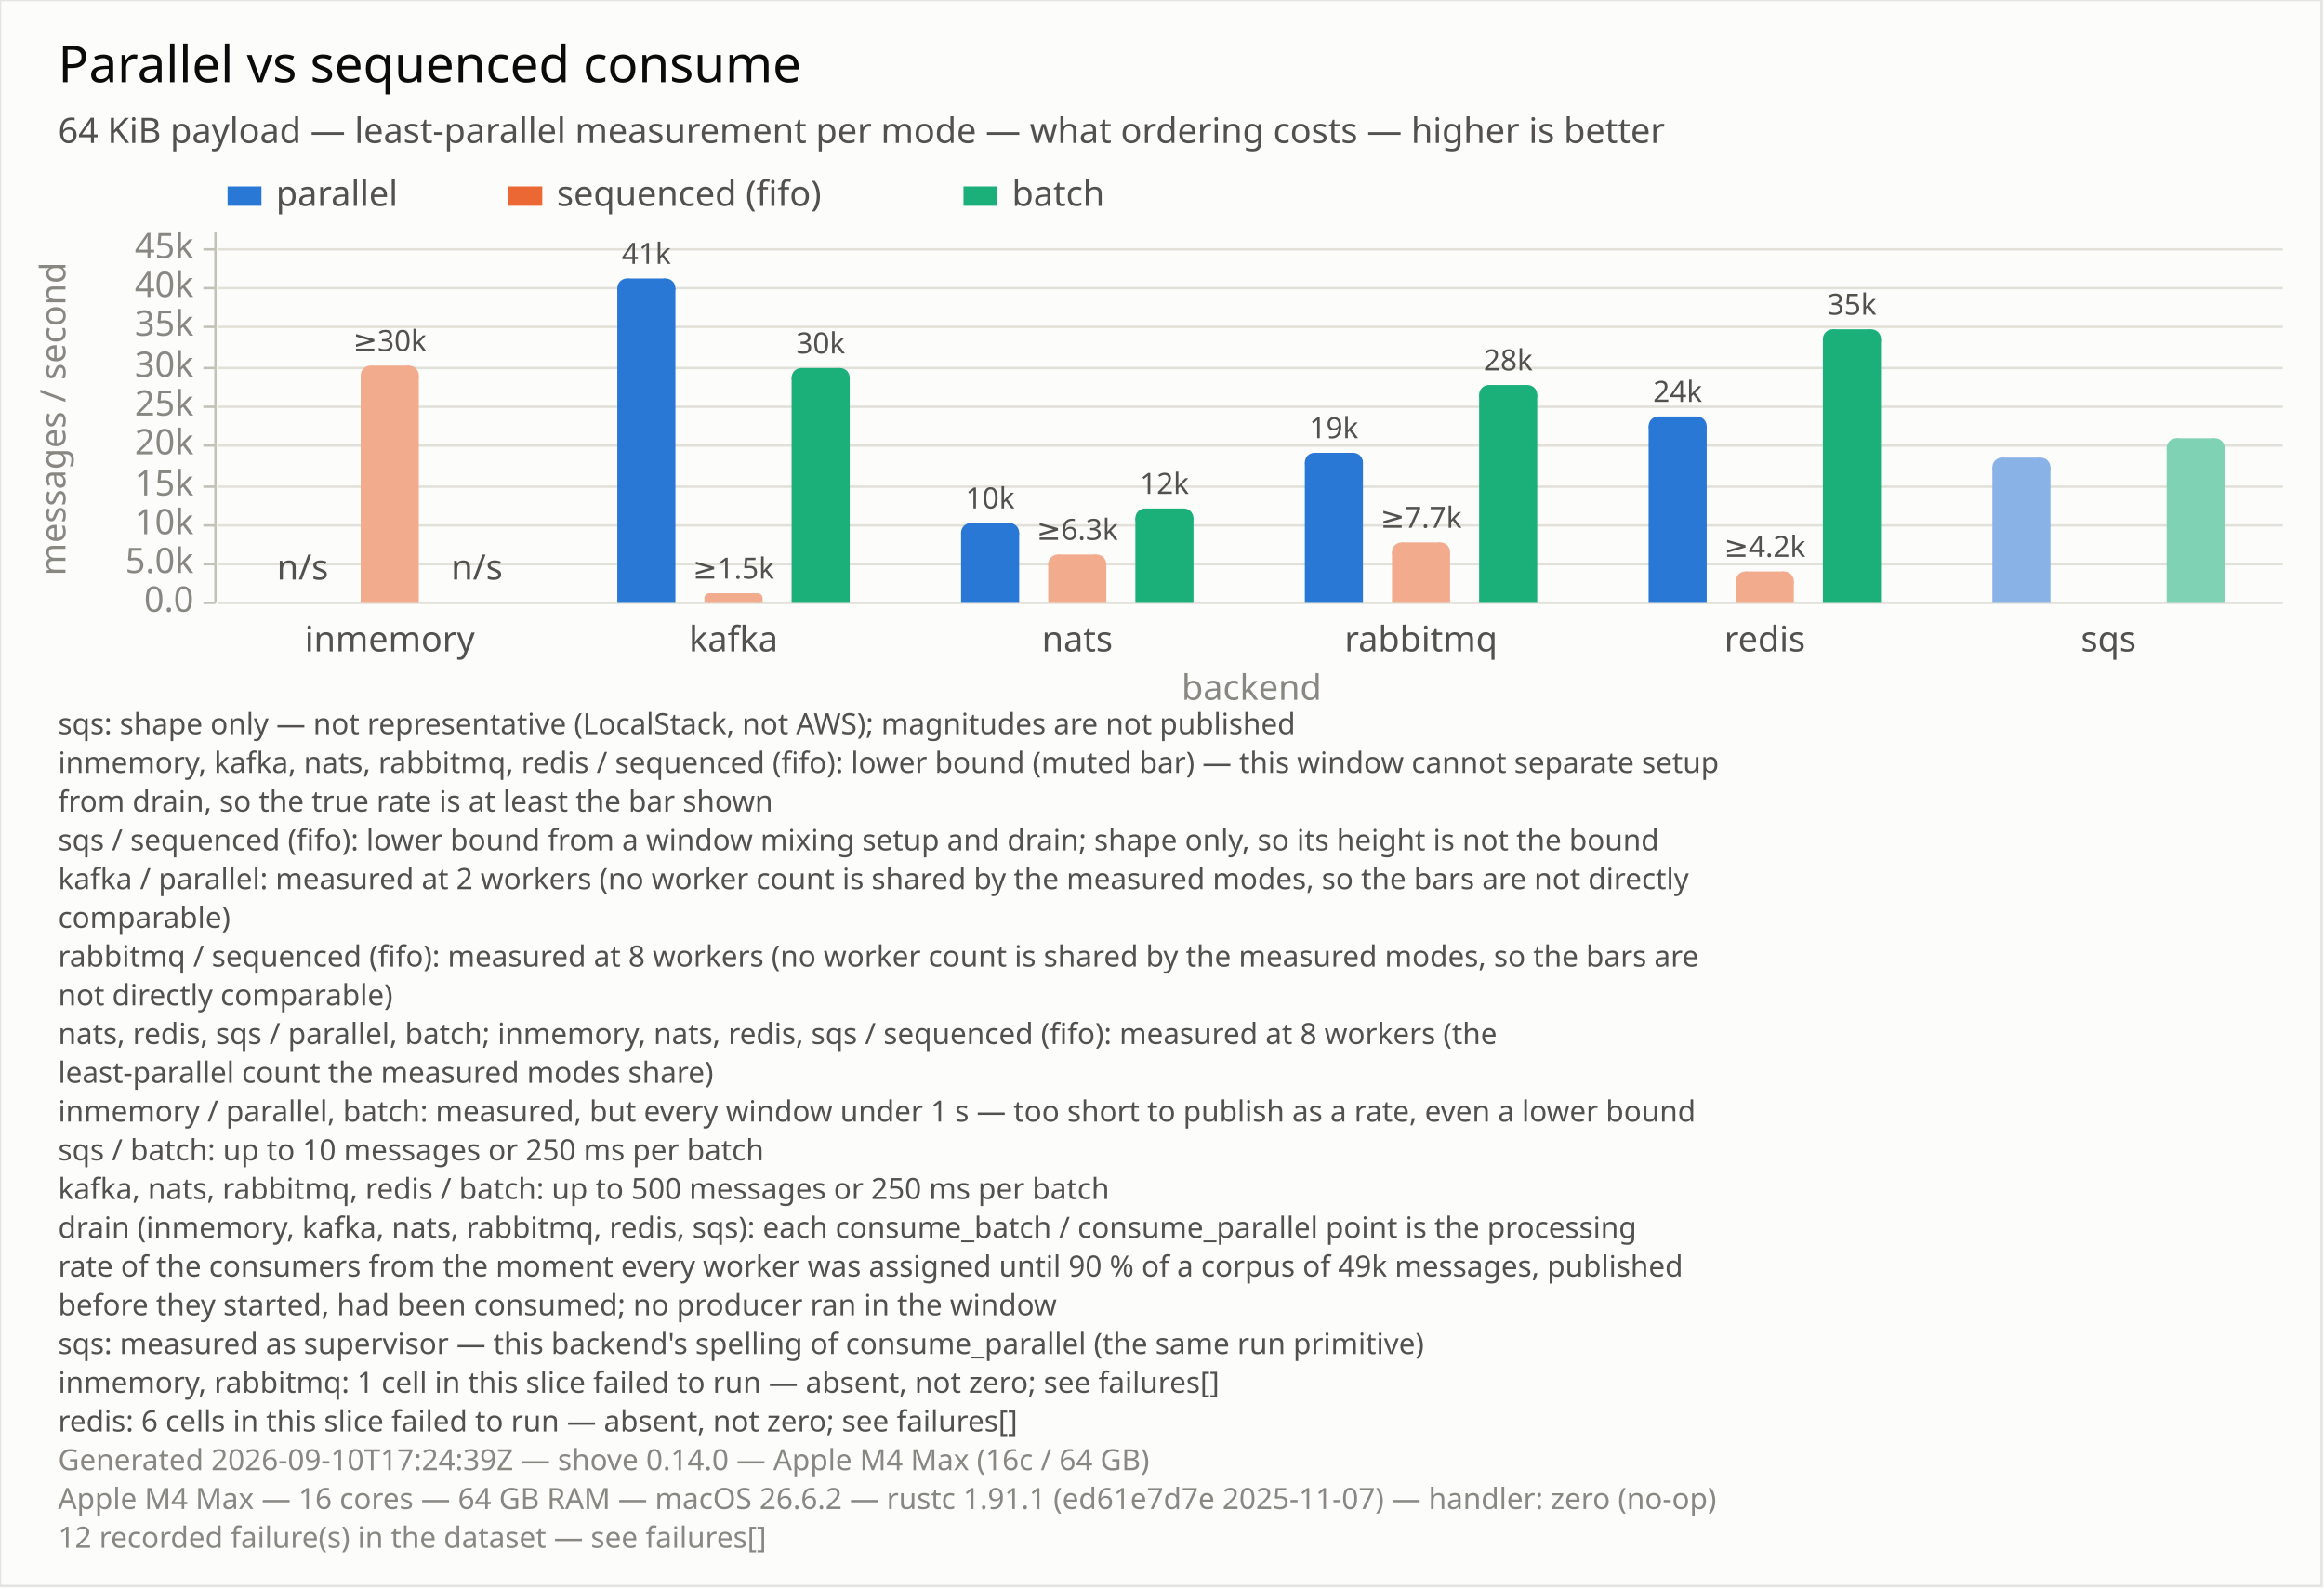
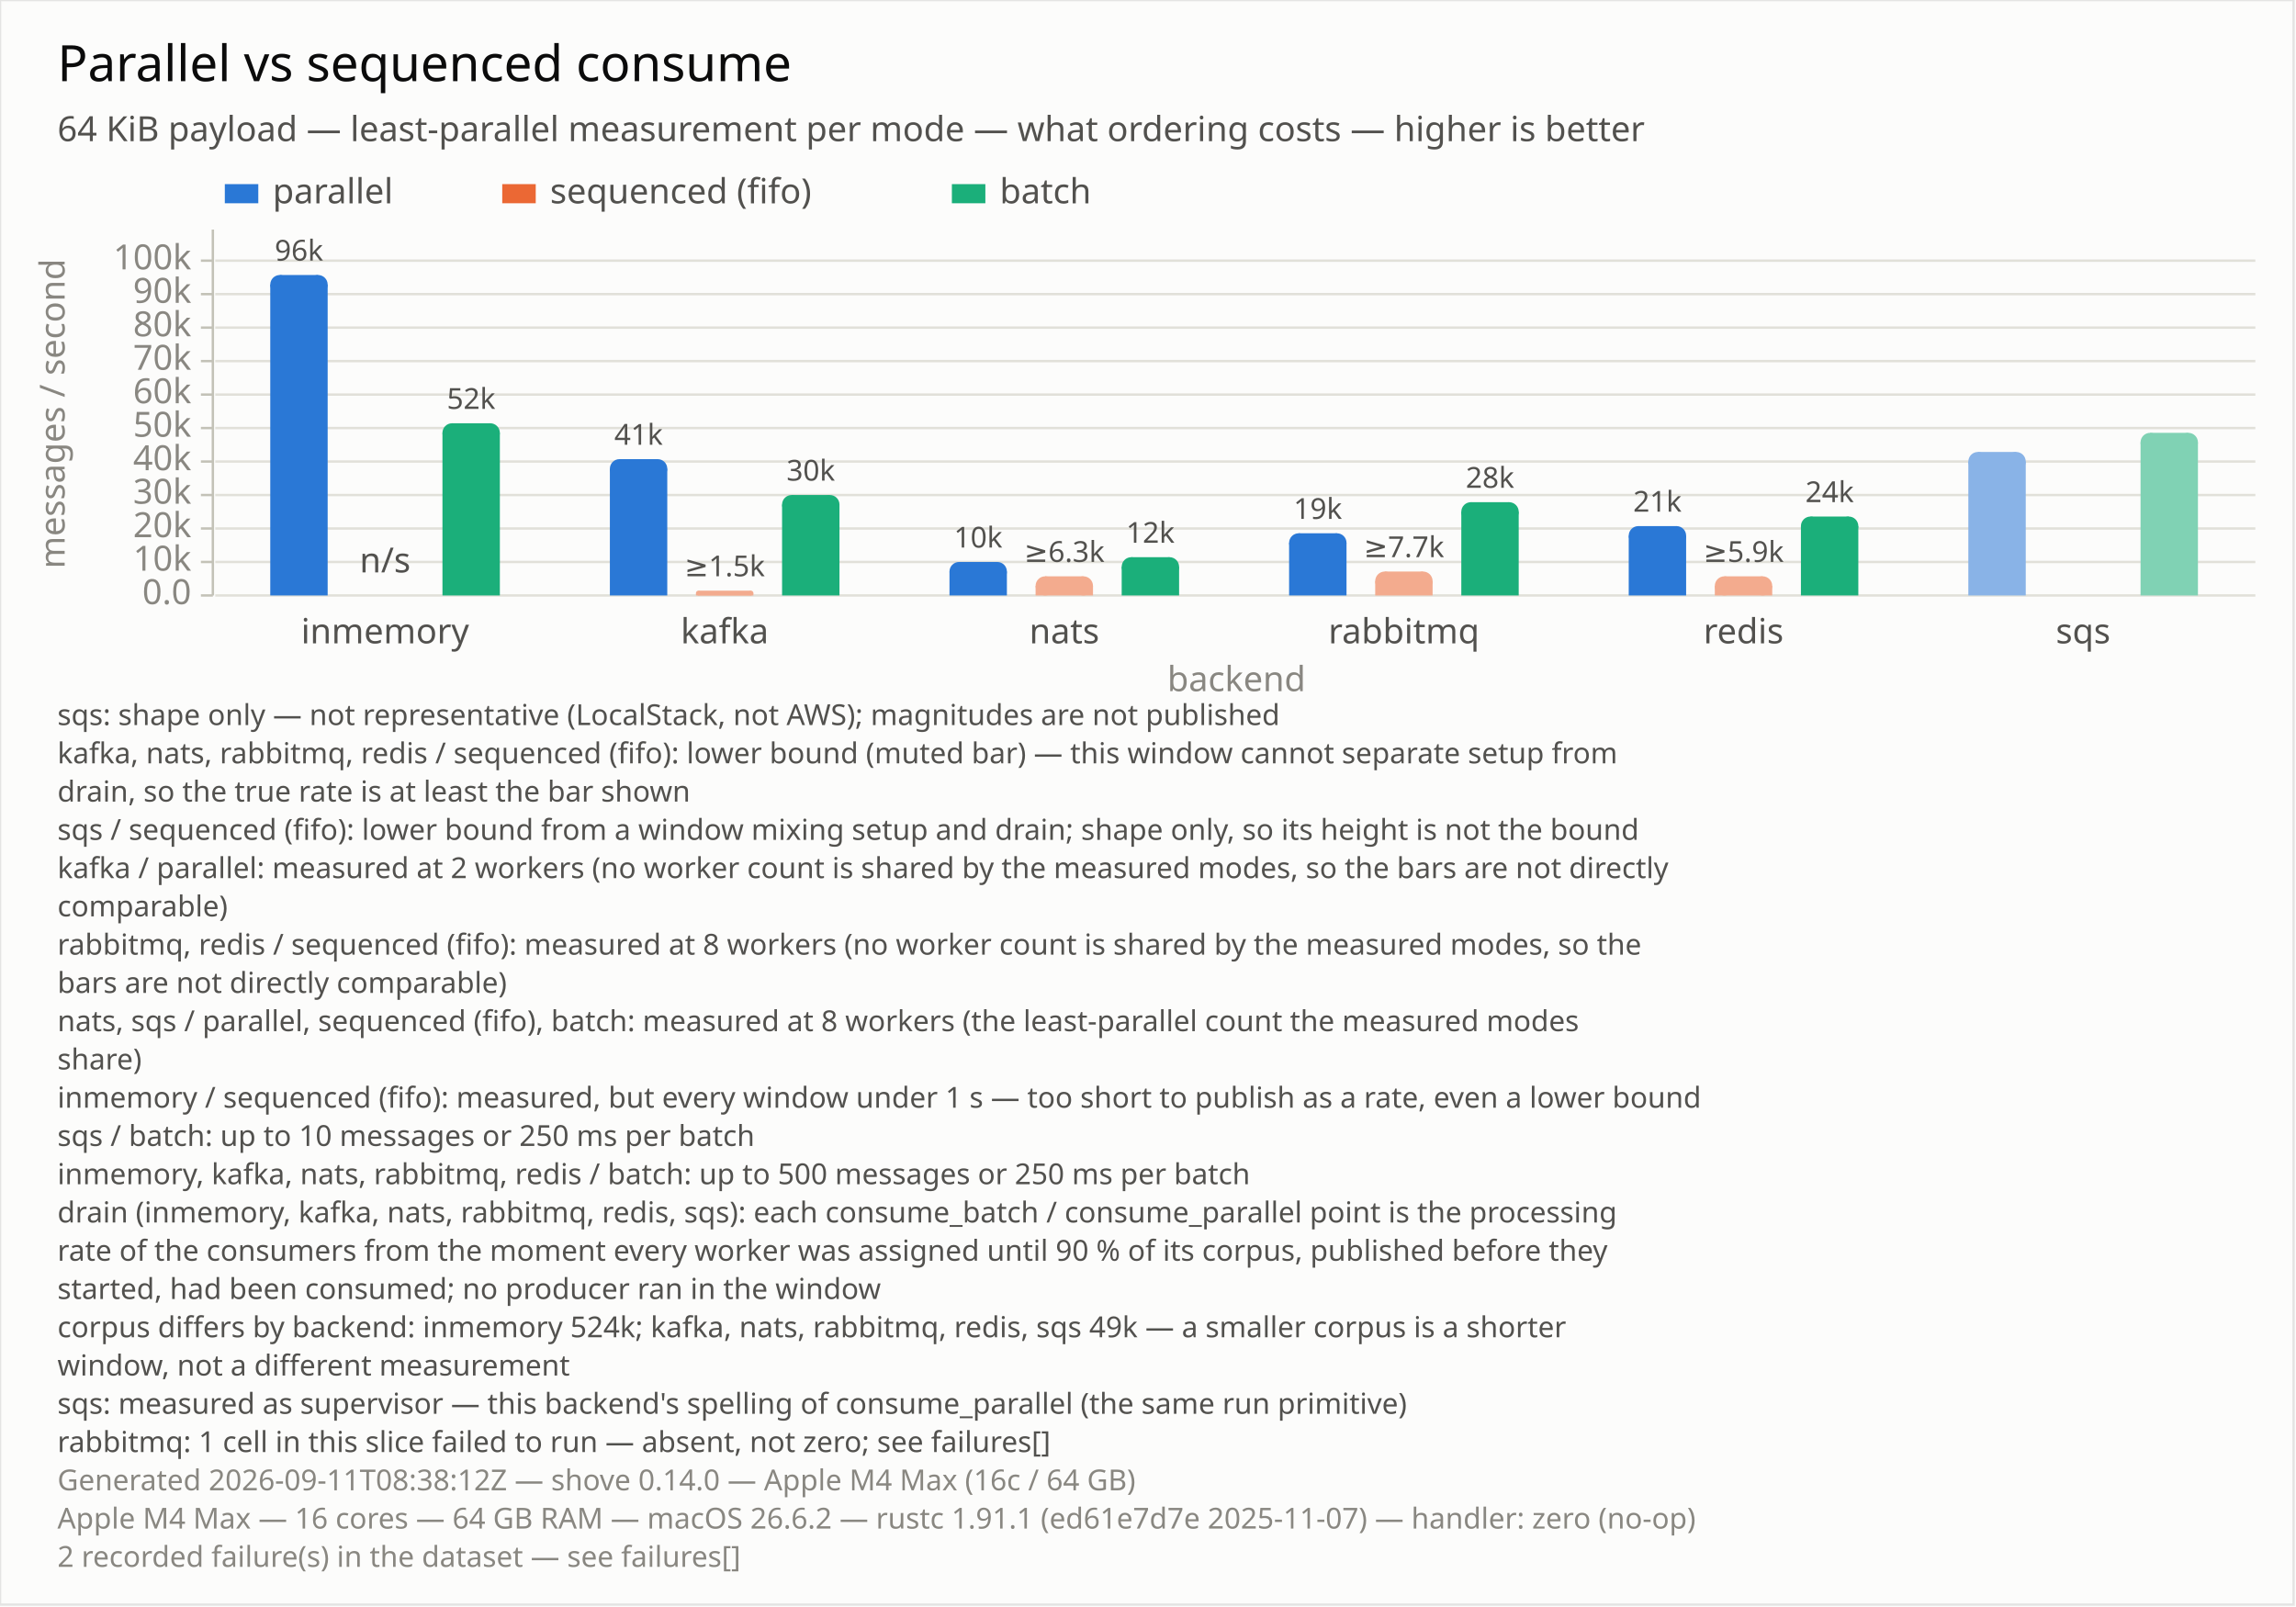
- <svg xmlns="http://www.w3.org/2000/svg" width="960" height="656" viewBox="0 0 960 656">
-   <rect x="0" y="0" width="960" height="656" opacity="1" fill="#FCFCFB" stroke="none" />
-   <rect x="0" y="0" width="959" height="655" opacity="0.1" fill="none" stroke="#0B0B0B" />
+ <svg xmlns="http://www.w3.org/2000/svg" width="960" height="672" viewBox="0 0 960 672">
+   <rect x="0" y="0" width="960" height="672" opacity="1" fill="#FCFCFB" stroke="none" />
+   <rect x="0" y="0" width="959" height="671" opacity="0.1" fill="none" stroke="#0B0B0B" />
  <text x="24" y="18" dy="0.76em" text-anchor="start" font-family="sans-serif" font-size="20.968" opacity="1" fill="#0B0B0B">
Parallel vs sequenced consume
</text>
  <text x="24" y="48" dy="0.76em" text-anchor="start" font-family="sans-serif" font-size="14.516" opacity="1" fill="#52514E">
64 KiB payload — least-parallel measurement per mode — what ordering costs — higher is better
</text>
  <text x="24" y="294" dy="0.76em" text-anchor="start" font-family="sans-serif" font-size="12.097" opacity="1" fill="#52514E">
sqs: shape only — not representative (LocalStack, not AWS); magnitudes are not published
</text>
  <text x="24" y="310" dy="0.76em" text-anchor="start" font-family="sans-serif" font-size="12.097" opacity="1" fill="#52514E">
- inmemory, kafka, nats, rabbitmq, redis / sequenced (fifo): lower bound (muted bar) — this window cannot separate setup
+ kafka, nats, rabbitmq, redis / sequenced (fifo): lower bound (muted bar) — this window cannot separate setup from
</text>
  <text x="24" y="326" dy="0.76em" text-anchor="start" font-family="sans-serif" font-size="12.097" opacity="1" fill="#52514E">
- from drain, so the true rate is at least the bar shown
+ drain, so the true rate is at least the bar shown
</text>
  <text x="24" y="342" dy="0.76em" text-anchor="start" font-family="sans-serif" font-size="12.097" opacity="1" fill="#52514E">
sqs / sequenced (fifo): lower bound from a window mixing setup and drain; shape only, so its height is not the bound
</text>
  <text x="24" y="358" dy="0.76em" text-anchor="start" font-family="sans-serif" font-size="12.097" opacity="1" fill="#52514E">
kafka / parallel: measured at 2 workers (no worker count is shared by the measured modes, so the bars are not directly
</text>
  <text x="24" y="374" dy="0.76em" text-anchor="start" font-family="sans-serif" font-size="12.097" opacity="1" fill="#52514E">
comparable)
</text>
  <text x="24" y="390" dy="0.76em" text-anchor="start" font-family="sans-serif" font-size="12.097" opacity="1" fill="#52514E">
- rabbitmq / sequenced (fifo): measured at 8 workers (no worker count is shared by the measured modes, so the bars are
+ rabbitmq, redis / sequenced (fifo): measured at 8 workers (no worker count is shared by the measured modes, so the
</text>
  <text x="24" y="406" dy="0.76em" text-anchor="start" font-family="sans-serif" font-size="12.097" opacity="1" fill="#52514E">
- not directly comparable)
+ bars are not directly comparable)
</text>
  <text x="24" y="422" dy="0.76em" text-anchor="start" font-family="sans-serif" font-size="12.097" opacity="1" fill="#52514E">
- nats, redis, sqs / parallel, batch; inmemory, nats, redis, sqs / sequenced (fifo): measured at 8 workers (the
+ nats, sqs / parallel, sequenced (fifo), batch: measured at 8 workers (the least-parallel count the measured modes
</text>
  <text x="24" y="438" dy="0.76em" text-anchor="start" font-family="sans-serif" font-size="12.097" opacity="1" fill="#52514E">
- least-parallel count the measured modes share)
+ share)
</text>
  <text x="24" y="454" dy="0.76em" text-anchor="start" font-family="sans-serif" font-size="12.097" opacity="1" fill="#52514E">
- inmemory / parallel, batch: measured, but every window under 1 s — too short to publish as a rate, even a lower bound
+ inmemory / sequenced (fifo): measured, but every window under 1 s — too short to publish as a rate, even a lower bound
</text>
  <text x="24" y="470" dy="0.76em" text-anchor="start" font-family="sans-serif" font-size="12.097" opacity="1" fill="#52514E">
sqs / batch: up to 10 messages or 250 ms per batch
</text>
  <text x="24" y="486" dy="0.76em" text-anchor="start" font-family="sans-serif" font-size="12.097" opacity="1" fill="#52514E">
- kafka, nats, rabbitmq, redis / batch: up to 500 messages or 250 ms per batch
+ inmemory, kafka, nats, rabbitmq, redis / batch: up to 500 messages or 250 ms per batch
</text>
  <text x="24" y="502" dy="0.76em" text-anchor="start" font-family="sans-serif" font-size="12.097" opacity="1" fill="#52514E">
drain (inmemory, kafka, nats, rabbitmq, redis, sqs): each consume_batch / consume_parallel point is the processing
</text>
  <text x="24" y="518" dy="0.76em" text-anchor="start" font-family="sans-serif" font-size="12.097" opacity="1" fill="#52514E">
- rate of the consumers from the moment every worker was assigned until 90 % of a corpus of 49k messages, published
+ rate of the consumers from the moment every worker was assigned until 90 % of its corpus, published before they
</text>
  <text x="24" y="534" dy="0.76em" text-anchor="start" font-family="sans-serif" font-size="12.097" opacity="1" fill="#52514E">
- before they started, had been consumed; no producer ran in the window
+ started, had been consumed; no producer ran in the window
</text>
  <text x="24" y="550" dy="0.76em" text-anchor="start" font-family="sans-serif" font-size="12.097" opacity="1" fill="#52514E">
+ corpus differs by backend: inmemory 524k; kafka, nats, rabbitmq, redis, sqs 49k — a smaller corpus is a shorter
+ </text>
+   <text x="24" y="566" dy="0.76em" text-anchor="start" font-family="sans-serif" font-size="12.097" opacity="1" fill="#52514E">
+ window, not a different measurement
+ </text>
+   <text x="24" y="582" dy="0.76em" text-anchor="start" font-family="sans-serif" font-size="12.097" opacity="1" fill="#52514E">
sqs: measured as supervisor — this backend's spelling of consume_parallel (the same run primitive)
</text>
-   <text x="24" y="566" dy="0.76em" text-anchor="start" font-family="sans-serif" font-size="12.097" opacity="1" fill="#52514E">
- inmemory, rabbitmq: 1 cell in this slice failed to run — absent, not zero; see failures[]
- </text>
-   <text x="24" y="582" dy="0.76em" text-anchor="start" font-family="sans-serif" font-size="12.097" opacity="1" fill="#52514E">
- redis: 6 cells in this slice failed to run — absent, not zero; see failures[]
- </text>
-   <text x="24" y="598" dy="0.76em" text-anchor="start" font-family="sans-serif" font-size="12.097" opacity="1" fill="#898781">
- Generated 2026-09-10T17:24:39Z — shove 0.14.0 — Apple M4 Max (16c / 64 GB)
+   <text x="24" y="598" dy="0.76em" text-anchor="start" font-family="sans-serif" font-size="12.097" opacity="1" fill="#52514E">
+ rabbitmq: 1 cell in this slice failed to run — absent, not zero; see failures[]
</text>
  <text x="24" y="614" dy="0.76em" text-anchor="start" font-family="sans-serif" font-size="12.097" opacity="1" fill="#898781">
+ Generated 2026-09-11T08:38:12Z — shove 0.14.0 — Apple M4 Max (16c / 64 GB)
+ </text>
+   <text x="24" y="630" dy="0.76em" text-anchor="start" font-family="sans-serif" font-size="12.097" opacity="1" fill="#898781">
Apple M4 Max — 16 cores — 64 GB RAM — macOS 26.6.2 — rustc 1.91.1 (ed61e7d7e 2025-11-07) — handler: zero (no-op)
</text>
-   <text x="24" y="630" dy="0.76em" text-anchor="start" font-family="sans-serif" font-size="12.097" opacity="1" fill="#898781">
- 12 recorded failure(s) in the dataset — see failures[]
+   <text x="24" y="646" dy="0.76em" text-anchor="start" font-family="sans-serif" font-size="12.097" opacity="1" fill="#898781">
+ 2 recorded failure(s) in the dataset — see failures[]
</text>
  <text x="16" y="173" dy="0.76em" text-anchor="middle" font-family="sans-serif" font-size="14.516" opacity="1" fill="#898781" transform="rotate(270, 16, 173)">
messages / second
</text>
  <line opacity="1" stroke="#E1E0D9" stroke-width="1" x1="90" y1="249" x2="943" y2="249" />
-   <line opacity="1" stroke="#E1E0D9" stroke-width="1" x1="90" y1="233" x2="943" y2="233" />
-   <line opacity="1" stroke="#E1E0D9" stroke-width="1" x1="90" y1="217" x2="943" y2="217" />
-   <line opacity="1" stroke="#E1E0D9" stroke-width="1" x1="90" y1="201" x2="943" y2="201" />
-   <line opacity="1" stroke="#E1E0D9" stroke-width="1" x1="90" y1="184" x2="943" y2="184" />
-   <line opacity="1" stroke="#E1E0D9" stroke-width="1" x1="90" y1="168" x2="943" y2="168" />
-   <line opacity="1" stroke="#E1E0D9" stroke-width="1" x1="90" y1="152" x2="943" y2="152" />
-   <line opacity="1" stroke="#E1E0D9" stroke-width="1" x1="90" y1="135" x2="943" y2="135" />
-   <line opacity="1" stroke="#E1E0D9" stroke-width="1" x1="90" y1="119" x2="943" y2="119" />
-   <line opacity="1" stroke="#E1E0D9" stroke-width="1" x1="90" y1="103" x2="943" y2="103" />
+   <line opacity="1" stroke="#E1E0D9" stroke-width="1" x1="90" y1="235" x2="943" y2="235" />
+   <line opacity="1" stroke="#E1E0D9" stroke-width="1" x1="90" y1="221" x2="943" y2="221" />
+   <line opacity="1" stroke="#E1E0D9" stroke-width="1" x1="90" y1="207" x2="943" y2="207" />
+   <line opacity="1" stroke="#E1E0D9" stroke-width="1" x1="90" y1="193" x2="943" y2="193" />
+   <line opacity="1" stroke="#E1E0D9" stroke-width="1" x1="90" y1="179" x2="943" y2="179" />
+   <line opacity="1" stroke="#E1E0D9" stroke-width="1" x1="90" y1="165" x2="943" y2="165" />
+   <line opacity="1" stroke="#E1E0D9" stroke-width="1" x1="90" y1="151" x2="943" y2="151" />
+   <line opacity="1" stroke="#E1E0D9" stroke-width="1" x1="90" y1="137" x2="943" y2="137" />
+   <line opacity="1" stroke="#E1E0D9" stroke-width="1" x1="90" y1="123" x2="943" y2="123" />
+   <line opacity="1" stroke="#E1E0D9" stroke-width="1" x1="90" y1="109" x2="943" y2="109" />
  <polyline fill="none" opacity="1" stroke="#C3C2B7" stroke-width="1" points="89,96 89,249 " />
  <text x="80" y="249" dy="0.5ex" text-anchor="end" font-family="sans-serif" font-size="14.516" opacity="1" fill="#898781">
0.0
</text>
  <polyline fill="none" opacity="1" stroke="#C3C2B7" stroke-width="1" points="84,249 89,249 " />
-   <text x="80" y="233" dy="0.5ex" text-anchor="end" font-family="sans-serif" font-size="14.516" opacity="1" fill="#898781">
- 5.0k
- </text>
-   <polyline fill="none" opacity="1" stroke="#C3C2B7" stroke-width="1" points="84,233 89,233 " />
-   <text x="80" y="217" dy="0.5ex" text-anchor="end" font-family="sans-serif" font-size="14.516" opacity="1" fill="#898781">
+   <text x="80" y="235" dy="0.5ex" text-anchor="end" font-family="sans-serif" font-size="14.516" opacity="1" fill="#898781">
10k
</text>
-   <polyline fill="none" opacity="1" stroke="#C3C2B7" stroke-width="1" points="84,217 89,217 " />
-   <text x="80" y="201" dy="0.5ex" text-anchor="end" font-family="sans-serif" font-size="14.516" opacity="1" fill="#898781">
- 15k
- </text>
-   <polyline fill="none" opacity="1" stroke="#C3C2B7" stroke-width="1" points="84,201 89,201 " />
-   <text x="80" y="184" dy="0.5ex" text-anchor="end" font-family="sans-serif" font-size="14.516" opacity="1" fill="#898781">
+   <polyline fill="none" opacity="1" stroke="#C3C2B7" stroke-width="1" points="84,235 89,235 " />
+   <text x="80" y="221" dy="0.5ex" text-anchor="end" font-family="sans-serif" font-size="14.516" opacity="1" fill="#898781">
20k
</text>
-   <polyline fill="none" opacity="1" stroke="#C3C2B7" stroke-width="1" points="84,184 89,184 " />
-   <text x="80" y="168" dy="0.5ex" text-anchor="end" font-family="sans-serif" font-size="14.516" opacity="1" fill="#898781">
- 25k
- </text>
-   <polyline fill="none" opacity="1" stroke="#C3C2B7" stroke-width="1" points="84,168 89,168 " />
-   <text x="80" y="152" dy="0.5ex" text-anchor="end" font-family="sans-serif" font-size="14.516" opacity="1" fill="#898781">
+   <polyline fill="none" opacity="1" stroke="#C3C2B7" stroke-width="1" points="84,221 89,221 " />
+   <text x="80" y="207" dy="0.5ex" text-anchor="end" font-family="sans-serif" font-size="14.516" opacity="1" fill="#898781">
30k
</text>
-   <polyline fill="none" opacity="1" stroke="#C3C2B7" stroke-width="1" points="84,152 89,152 " />
-   <text x="80" y="135" dy="0.5ex" text-anchor="end" font-family="sans-serif" font-size="14.516" opacity="1" fill="#898781">
- 35k
- </text>
-   <polyline fill="none" opacity="1" stroke="#C3C2B7" stroke-width="1" points="84,135 89,135 " />
-   <text x="80" y="119" dy="0.5ex" text-anchor="end" font-family="sans-serif" font-size="14.516" opacity="1" fill="#898781">
+   <polyline fill="none" opacity="1" stroke="#C3C2B7" stroke-width="1" points="84,207 89,207 " />
+   <text x="80" y="193" dy="0.5ex" text-anchor="end" font-family="sans-serif" font-size="14.516" opacity="1" fill="#898781">
40k
</text>
-   <polyline fill="none" opacity="1" stroke="#C3C2B7" stroke-width="1" points="84,119 89,119 " />
-   <text x="80" y="103" dy="0.5ex" text-anchor="end" font-family="sans-serif" font-size="14.516" opacity="1" fill="#898781">
- 45k
- </text>
-   <polyline fill="none" opacity="1" stroke="#C3C2B7" stroke-width="1" points="84,103 89,103 " />
-   <text x="125" y="243" dy="-0.5ex" text-anchor="middle" font-family="sans-serif" font-size="14.516" opacity="1" fill="#52514E">
+   <polyline fill="none" opacity="1" stroke="#C3C2B7" stroke-width="1" points="84,193 89,193 " />
+   <text x="80" y="179" dy="0.5ex" text-anchor="end" font-family="sans-serif" font-size="14.516" opacity="1" fill="#898781">
+ 50k
+ </text>
+   <polyline fill="none" opacity="1" stroke="#C3C2B7" stroke-width="1" points="84,179 89,179 " />
+   <text x="80" y="165" dy="0.5ex" text-anchor="end" font-family="sans-serif" font-size="14.516" opacity="1" fill="#898781">
+ 60k
+ </text>
+   <polyline fill="none" opacity="1" stroke="#C3C2B7" stroke-width="1" points="84,165 89,165 " />
+   <text x="80" y="151" dy="0.5ex" text-anchor="end" font-family="sans-serif" font-size="14.516" opacity="1" fill="#898781">
+ 70k
+ </text>
+   <polyline fill="none" opacity="1" stroke="#C3C2B7" stroke-width="1" points="84,151 89,151 " />
+   <text x="80" y="137" dy="0.5ex" text-anchor="end" font-family="sans-serif" font-size="14.516" opacity="1" fill="#898781">
+ 80k
+ </text>
+   <polyline fill="none" opacity="1" stroke="#C3C2B7" stroke-width="1" points="84,137 89,137 " />
+   <text x="80" y="123" dy="0.5ex" text-anchor="end" font-family="sans-serif" font-size="14.516" opacity="1" fill="#898781">
+ 90k
+ </text>
+   <polyline fill="none" opacity="1" stroke="#C3C2B7" stroke-width="1" points="84,123 89,123 " />
+   <text x="80" y="109" dy="0.5ex" text-anchor="end" font-family="sans-serif" font-size="14.516" opacity="1" fill="#898781">
+ 100k
+ </text>
+   <polyline fill="none" opacity="1" stroke="#C3C2B7" stroke-width="1" points="84,109 89,109 " />
+   <rect x="113" y="119" width="24" height="130" opacity="1" fill="#2A78D6" stroke="none" />
+   <rect x="117" y="115" width="16" height="5" opacity="1" fill="#2A78D6" stroke="none" />
+   <circle cx="117" cy="119" r="4" opacity="1" fill="#2A78D6" stroke="none" stroke-width="0" />
+   <circle cx="133" cy="119" r="4" opacity="1" fill="#2A78D6" stroke="none" stroke-width="0" />
+   <text x="125" y="112" dy="-0.5ex" text-anchor="middle" font-family="sans-serif" font-size="12.097" opacity="1" fill="#52514E">
+ 96k
+ </text>
+   <text x="161" y="243" dy="-0.5ex" text-anchor="middle" font-family="sans-serif" font-size="14.516" opacity="1" fill="#52514E">
n/s
</text>
-   <rect x="149" y="155" width="24" height="94" opacity="1" fill="#F3AB8E" stroke="none" />
-   <rect x="153" y="151" width="16" height="5" opacity="1" fill="#F3AB8E" stroke="none" />
-   <circle cx="153" cy="155" r="4" opacity="1" fill="#F3AB8E" stroke="none" stroke-width="0" />
-   <circle cx="169" cy="155" r="4" opacity="1" fill="#F3AB8E" stroke="none" stroke-width="0" />
-   <text x="161" y="148" dy="-0.5ex" text-anchor="middle" font-family="sans-serif" font-size="12.097" opacity="1" fill="#52514E">
- ≥30k
- </text>
-   <text x="197" y="243" dy="-0.5ex" text-anchor="middle" font-family="sans-serif" font-size="14.516" opacity="1" fill="#52514E">
- n/s
- </text>
-   <rect x="255" y="119" width="24" height="130" opacity="1" fill="#2A78D6" stroke="none" />
-   <rect x="259" y="115" width="16" height="5" opacity="1" fill="#2A78D6" stroke="none" />
-   <circle cx="259" cy="119" r="4" opacity="1" fill="#2A78D6" stroke="none" stroke-width="0" />
-   <circle cx="275" cy="119" r="4" opacity="1" fill="#2A78D6" stroke="none" stroke-width="0" />
-   <text x="267" y="112" dy="-0.5ex" text-anchor="middle" font-family="sans-serif" font-size="12.097" opacity="1" fill="#52514E">
+   <rect x="185" y="181" width="24" height="68" opacity="1" fill="#1BAF7A" stroke="none" />
+   <rect x="189" y="177" width="16" height="5" opacity="1" fill="#1BAF7A" stroke="none" />
+   <circle cx="189" cy="181" r="4" opacity="1" fill="#1BAF7A" stroke="none" stroke-width="0" />
+   <circle cx="205" cy="181" r="4" opacity="1" fill="#1BAF7A" stroke="none" stroke-width="0" />
+   <text x="197" y="174" dy="-0.5ex" text-anchor="middle" font-family="sans-serif" font-size="12.097" opacity="1" fill="#52514E">
+ 52k
+ </text>
+   <rect x="255" y="196" width="24" height="53" opacity="1" fill="#2A78D6" stroke="none" />
+   <rect x="259" y="192" width="16" height="5" opacity="1" fill="#2A78D6" stroke="none" />
+   <circle cx="259" cy="196" r="4" opacity="1" fill="#2A78D6" stroke="none" stroke-width="0" />
+   <circle cx="275" cy="196" r="4" opacity="1" fill="#2A78D6" stroke="none" stroke-width="0" />
+   <text x="267" y="189" dy="-0.5ex" text-anchor="middle" font-family="sans-serif" font-size="12.097" opacity="1" fill="#52514E">
41k
</text>
-   <rect x="291" y="247" width="24" height="2" opacity="1" fill="#F3AB8E" stroke="none" />
-   <rect x="293" y="245" width="20" height="3" opacity="1" fill="#F3AB8E" stroke="none" />
-   <circle cx="293" cy="247" r="2" opacity="1" fill="#F3AB8E" stroke="none" stroke-width="0" />
-   <circle cx="313" cy="247" r="2" opacity="1" fill="#F3AB8E" stroke="none" stroke-width="0" />
-   <text x="303" y="242" dy="-0.5ex" text-anchor="middle" font-family="sans-serif" font-size="12.097" opacity="1" fill="#52514E">
+   <rect x="291" y="248" width="24" height="1" opacity="1" fill="#F3AB8E" stroke="none" />
+   <rect x="292" y="247" width="22" height="2" opacity="1" fill="#F3AB8E" stroke="none" />
+   <circle cx="292" cy="248" r="1" opacity="1" fill="#F3AB8E" stroke="none" stroke-width="0" />
+   <circle cx="314" cy="248" r="1" opacity="1" fill="#F3AB8E" stroke="none" stroke-width="0" />
+   <text x="303" y="244" dy="-0.5ex" text-anchor="middle" font-family="sans-serif" font-size="12.097" opacity="1" fill="#52514E">
≥1.5k
</text>
-   <rect x="327" y="156" width="24" height="93" opacity="1" fill="#1BAF7A" stroke="none" />
-   <rect x="331" y="152" width="16" height="5" opacity="1" fill="#1BAF7A" stroke="none" />
-   <circle cx="331" cy="156" r="4" opacity="1" fill="#1BAF7A" stroke="none" stroke-width="0" />
-   <circle cx="347" cy="156" r="4" opacity="1" fill="#1BAF7A" stroke="none" stroke-width="0" />
-   <text x="339" y="149" dy="-0.5ex" text-anchor="middle" font-family="sans-serif" font-size="12.097" opacity="1" fill="#52514E">
+   <rect x="327" y="211" width="24" height="38" opacity="1" fill="#1BAF7A" stroke="none" />
+   <rect x="331" y="207" width="16" height="5" opacity="1" fill="#1BAF7A" stroke="none" />
+   <circle cx="331" cy="211" r="4" opacity="1" fill="#1BAF7A" stroke="none" stroke-width="0" />
+   <circle cx="347" cy="211" r="4" opacity="1" fill="#1BAF7A" stroke="none" stroke-width="0" />
+   <text x="339" y="204" dy="-0.5ex" text-anchor="middle" font-family="sans-serif" font-size="12.097" opacity="1" fill="#52514E">
30k
</text>
-   <rect x="397" y="220" width="24" height="29" opacity="1" fill="#2A78D6" stroke="none" />
-   <rect x="401" y="216" width="16" height="5" opacity="1" fill="#2A78D6" stroke="none" />
-   <circle cx="401" cy="220" r="4" opacity="1" fill="#2A78D6" stroke="none" stroke-width="0" />
-   <circle cx="417" cy="220" r="4" opacity="1" fill="#2A78D6" stroke="none" stroke-width="0" />
-   <text x="409" y="213" dy="-0.5ex" text-anchor="middle" font-family="sans-serif" font-size="12.097" opacity="1" fill="#52514E">
+   <rect x="397" y="239" width="24" height="10" opacity="1" fill="#2A78D6" stroke="none" />
+   <rect x="401" y="235" width="16" height="5" opacity="1" fill="#2A78D6" stroke="none" />
+   <circle cx="401" cy="239" r="4" opacity="1" fill="#2A78D6" stroke="none" stroke-width="0" />
+   <circle cx="417" cy="239" r="4" opacity="1" fill="#2A78D6" stroke="none" stroke-width="0" />
+   <text x="409" y="232" dy="-0.5ex" text-anchor="middle" font-family="sans-serif" font-size="12.097" opacity="1" fill="#52514E">
10k
</text>
-   <rect x="433" y="233" width="24" height="16" opacity="1" fill="#F3AB8E" stroke="none" />
-   <rect x="437" y="229" width="16" height="5" opacity="1" fill="#F3AB8E" stroke="none" />
-   <circle cx="437" cy="233" r="4" opacity="1" fill="#F3AB8E" stroke="none" stroke-width="0" />
-   <circle cx="453" cy="233" r="4" opacity="1" fill="#F3AB8E" stroke="none" stroke-width="0" />
-   <text x="445" y="226" dy="-0.5ex" text-anchor="middle" font-family="sans-serif" font-size="12.097" opacity="1" fill="#52514E">
+   <rect x="433" y="245" width="24" height="4" opacity="1" fill="#F3AB8E" stroke="none" />
+   <rect x="437" y="241" width="16" height="5" opacity="1" fill="#F3AB8E" stroke="none" />
+   <circle cx="437" cy="245" r="4" opacity="1" fill="#F3AB8E" stroke="none" stroke-width="0" />
+   <circle cx="453" cy="245" r="4" opacity="1" fill="#F3AB8E" stroke="none" stroke-width="0" />
+   <text x="445" y="238" dy="-0.5ex" text-anchor="middle" font-family="sans-serif" font-size="12.097" opacity="1" fill="#52514E">
≥6.3k
</text>
-   <rect x="469" y="214" width="24" height="35" opacity="1" fill="#1BAF7A" stroke="none" />
-   <rect x="473" y="210" width="16" height="5" opacity="1" fill="#1BAF7A" stroke="none" />
-   <circle cx="473" cy="214" r="4" opacity="1" fill="#1BAF7A" stroke="none" stroke-width="0" />
-   <circle cx="489" cy="214" r="4" opacity="1" fill="#1BAF7A" stroke="none" stroke-width="0" />
-   <text x="481" y="207" dy="-0.5ex" text-anchor="middle" font-family="sans-serif" font-size="12.097" opacity="1" fill="#52514E">
+   <rect x="469" y="237" width="24" height="12" opacity="1" fill="#1BAF7A" stroke="none" />
+   <rect x="473" y="233" width="16" height="5" opacity="1" fill="#1BAF7A" stroke="none" />
+   <circle cx="473" cy="237" r="4" opacity="1" fill="#1BAF7A" stroke="none" stroke-width="0" />
+   <circle cx="489" cy="237" r="4" opacity="1" fill="#1BAF7A" stroke="none" stroke-width="0" />
+   <text x="481" y="230" dy="-0.5ex" text-anchor="middle" font-family="sans-serif" font-size="12.097" opacity="1" fill="#52514E">
12k
</text>
-   <rect x="539" y="191" width="24" height="58" opacity="1" fill="#2A78D6" stroke="none" />
-   <rect x="543" y="187" width="16" height="5" opacity="1" fill="#2A78D6" stroke="none" />
-   <circle cx="543" cy="191" r="4" opacity="1" fill="#2A78D6" stroke="none" stroke-width="0" />
-   <circle cx="559" cy="191" r="4" opacity="1" fill="#2A78D6" stroke="none" stroke-width="0" />
-   <text x="551" y="184" dy="-0.5ex" text-anchor="middle" font-family="sans-serif" font-size="12.097" opacity="1" fill="#52514E">
+   <rect x="539" y="227" width="24" height="22" opacity="1" fill="#2A78D6" stroke="none" />
+   <rect x="543" y="223" width="16" height="5" opacity="1" fill="#2A78D6" stroke="none" />
+   <circle cx="543" cy="227" r="4" opacity="1" fill="#2A78D6" stroke="none" stroke-width="0" />
+   <circle cx="559" cy="227" r="4" opacity="1" fill="#2A78D6" stroke="none" stroke-width="0" />
+   <text x="551" y="220" dy="-0.5ex" text-anchor="middle" font-family="sans-serif" font-size="12.097" opacity="1" fill="#52514E">
19k
</text>
-   <rect x="575" y="228" width="24" height="21" opacity="1" fill="#F3AB8E" stroke="none" />
-   <rect x="579" y="224" width="16" height="5" opacity="1" fill="#F3AB8E" stroke="none" />
-   <circle cx="579" cy="228" r="4" opacity="1" fill="#F3AB8E" stroke="none" stroke-width="0" />
-   <circle cx="595" cy="228" r="4" opacity="1" fill="#F3AB8E" stroke="none" stroke-width="0" />
-   <text x="587" y="221" dy="-0.5ex" text-anchor="middle" font-family="sans-serif" font-size="12.097" opacity="1" fill="#52514E">
+   <rect x="575" y="243" width="24" height="6" opacity="1" fill="#F3AB8E" stroke="none" />
+   <rect x="579" y="239" width="16" height="5" opacity="1" fill="#F3AB8E" stroke="none" />
+   <circle cx="579" cy="243" r="4" opacity="1" fill="#F3AB8E" stroke="none" stroke-width="0" />
+   <circle cx="595" cy="243" r="4" opacity="1" fill="#F3AB8E" stroke="none" stroke-width="0" />
+   <text x="587" y="236" dy="-0.5ex" text-anchor="middle" font-family="sans-serif" font-size="12.097" opacity="1" fill="#52514E">
≥7.7k
</text>
-   <rect x="611" y="163" width="24" height="86" opacity="1" fill="#1BAF7A" stroke="none" />
-   <rect x="615" y="159" width="16" height="5" opacity="1" fill="#1BAF7A" stroke="none" />
-   <circle cx="615" cy="163" r="4" opacity="1" fill="#1BAF7A" stroke="none" stroke-width="0" />
-   <circle cx="631" cy="163" r="4" opacity="1" fill="#1BAF7A" stroke="none" stroke-width="0" />
-   <text x="623" y="156" dy="-0.5ex" text-anchor="middle" font-family="sans-serif" font-size="12.097" opacity="1" fill="#52514E">
+   <rect x="611" y="214" width="24" height="35" opacity="1" fill="#1BAF7A" stroke="none" />
+   <rect x="615" y="210" width="16" height="5" opacity="1" fill="#1BAF7A" stroke="none" />
+   <circle cx="615" cy="214" r="4" opacity="1" fill="#1BAF7A" stroke="none" stroke-width="0" />
+   <circle cx="631" cy="214" r="4" opacity="1" fill="#1BAF7A" stroke="none" stroke-width="0" />
+   <text x="623" y="207" dy="-0.5ex" text-anchor="middle" font-family="sans-serif" font-size="12.097" opacity="1" fill="#52514E">
28k
</text>
-   <rect x="681" y="176" width="24" height="73" opacity="1" fill="#2A78D6" stroke="none" />
-   <rect x="685" y="172" width="16" height="5" opacity="1" fill="#2A78D6" stroke="none" />
-   <circle cx="685" cy="176" r="4" opacity="1" fill="#2A78D6" stroke="none" stroke-width="0" />
-   <circle cx="701" cy="176" r="4" opacity="1" fill="#2A78D6" stroke="none" stroke-width="0" />
-   <text x="693" y="169" dy="-0.5ex" text-anchor="middle" font-family="sans-serif" font-size="12.097" opacity="1" fill="#52514E">
+   <rect x="681" y="224" width="24" height="25" opacity="1" fill="#2A78D6" stroke="none" />
+   <rect x="685" y="220" width="16" height="5" opacity="1" fill="#2A78D6" stroke="none" />
+   <circle cx="685" cy="224" r="4" opacity="1" fill="#2A78D6" stroke="none" stroke-width="0" />
+   <circle cx="701" cy="224" r="4" opacity="1" fill="#2A78D6" stroke="none" stroke-width="0" />
+   <text x="693" y="217" dy="-0.5ex" text-anchor="middle" font-family="sans-serif" font-size="12.097" opacity="1" fill="#52514E">
+ 21k
+ </text>
+   <rect x="717" y="245" width="24" height="4" opacity="1" fill="#F3AB8E" stroke="none" />
+   <rect x="721" y="241" width="16" height="5" opacity="1" fill="#F3AB8E" stroke="none" />
+   <circle cx="721" cy="245" r="4" opacity="1" fill="#F3AB8E" stroke="none" stroke-width="0" />
+   <circle cx="737" cy="245" r="4" opacity="1" fill="#F3AB8E" stroke="none" stroke-width="0" />
+   <text x="729" y="238" dy="-0.5ex" text-anchor="middle" font-family="sans-serif" font-size="12.097" opacity="1" fill="#52514E">
+ ≥5.9k
+ </text>
+   <rect x="753" y="220" width="24" height="29" opacity="1" fill="#1BAF7A" stroke="none" />
+   <rect x="757" y="216" width="16" height="5" opacity="1" fill="#1BAF7A" stroke="none" />
+   <circle cx="757" cy="220" r="4" opacity="1" fill="#1BAF7A" stroke="none" stroke-width="0" />
+   <circle cx="773" cy="220" r="4" opacity="1" fill="#1BAF7A" stroke="none" stroke-width="0" />
+   <text x="765" y="213" dy="-0.5ex" text-anchor="middle" font-family="sans-serif" font-size="12.097" opacity="1" fill="#52514E">
24k
- </text>
-   <rect x="717" y="240" width="24" height="9" opacity="1" fill="#F3AB8E" stroke="none" />
-   <rect x="721" y="236" width="16" height="5" opacity="1" fill="#F3AB8E" stroke="none" />
-   <circle cx="721" cy="240" r="4" opacity="1" fill="#F3AB8E" stroke="none" stroke-width="0" />
-   <circle cx="737" cy="240" r="4" opacity="1" fill="#F3AB8E" stroke="none" stroke-width="0" />
-   <text x="729" y="233" dy="-0.5ex" text-anchor="middle" font-family="sans-serif" font-size="12.097" opacity="1" fill="#52514E">
- ≥4.2k
- </text>
-   <rect x="753" y="140" width="24" height="109" opacity="1" fill="#1BAF7A" stroke="none" />
-   <rect x="757" y="136" width="16" height="5" opacity="1" fill="#1BAF7A" stroke="none" />
-   <circle cx="757" cy="140" r="4" opacity="1" fill="#1BAF7A" stroke="none" stroke-width="0" />
-   <circle cx="773" cy="140" r="4" opacity="1" fill="#1BAF7A" stroke="none" stroke-width="0" />
-   <text x="765" y="133" dy="-0.5ex" text-anchor="middle" font-family="sans-serif" font-size="12.097" opacity="1" fill="#52514E">
- 35k
</text>
  <rect x="823" y="193" width="24" height="56" opacity="1" fill="#89B3E7" stroke="none" />
  <rect x="827" y="189" width="16" height="5" opacity="1" fill="#89B3E7" stroke="none" />
  <circle cx="827" cy="193" r="4" opacity="1" fill="#89B3E7" stroke="none" stroke-width="0" />
  <circle cx="843" cy="193" r="4" opacity="1" fill="#89B3E7" stroke="none" stroke-width="0" />
  <rect x="895" y="185" width="24" height="64" opacity="1" fill="#80D2B4" stroke="none" />
  <rect x="899" y="181" width="16" height="5" opacity="1" fill="#80D2B4" stroke="none" />
  <circle cx="899" cy="185" r="4" opacity="1" fill="#80D2B4" stroke="none" stroke-width="0" />
  <circle cx="915" cy="185" r="4" opacity="1" fill="#80D2B4" stroke="none" stroke-width="0" />
  <text x="161" y="258" dy="0.76em" text-anchor="middle" font-family="sans-serif" font-size="14.516" opacity="1" fill="#52514E">
inmemory
</text>
  <text x="303" y="258" dy="0.76em" text-anchor="middle" font-family="sans-serif" font-size="14.516" opacity="1" fill="#52514E">
kafka
</text>
  <text x="445" y="258" dy="0.76em" text-anchor="middle" font-family="sans-serif" font-size="14.516" opacity="1" fill="#52514E">
nats
</text>
  <text x="587" y="258" dy="0.76em" text-anchor="middle" font-family="sans-serif" font-size="14.516" opacity="1" fill="#52514E">
rabbitmq
</text>
  <text x="729" y="258" dy="0.76em" text-anchor="middle" font-family="sans-serif" font-size="14.516" opacity="1" fill="#52514E">
redis
</text>
  <text x="871" y="258" dy="0.76em" text-anchor="middle" font-family="sans-serif" font-size="14.516" opacity="1" fill="#52514E">
sqs
</text>
  <text x="517" y="278" dy="0.76em" text-anchor="middle" font-family="sans-serif" font-size="14.516" opacity="1" fill="#898781">
backend
</text>
  <rect x="94" y="77" width="14" height="8" opacity="1" fill="#2A78D6" stroke="none" />
  <text x="114" y="74" dy="0.76em" text-anchor="start" font-family="sans-serif" font-size="14.516" opacity="1" fill="#52514E">
parallel
</text>
  <rect x="210" y="77" width="14" height="8" opacity="1" fill="#EB6834" stroke="none" />
  <text x="230" y="74" dy="0.76em" text-anchor="start" font-family="sans-serif" font-size="14.516" opacity="1" fill="#52514E">
sequenced (fifo)
</text>
  <rect x="398" y="77" width="14" height="8" opacity="1" fill="#1BAF7A" stroke="none" />
  <text x="418" y="74" dy="0.76em" text-anchor="start" font-family="sans-serif" font-size="14.516" opacity="1" fill="#52514E">
batch
</text>
</svg>
